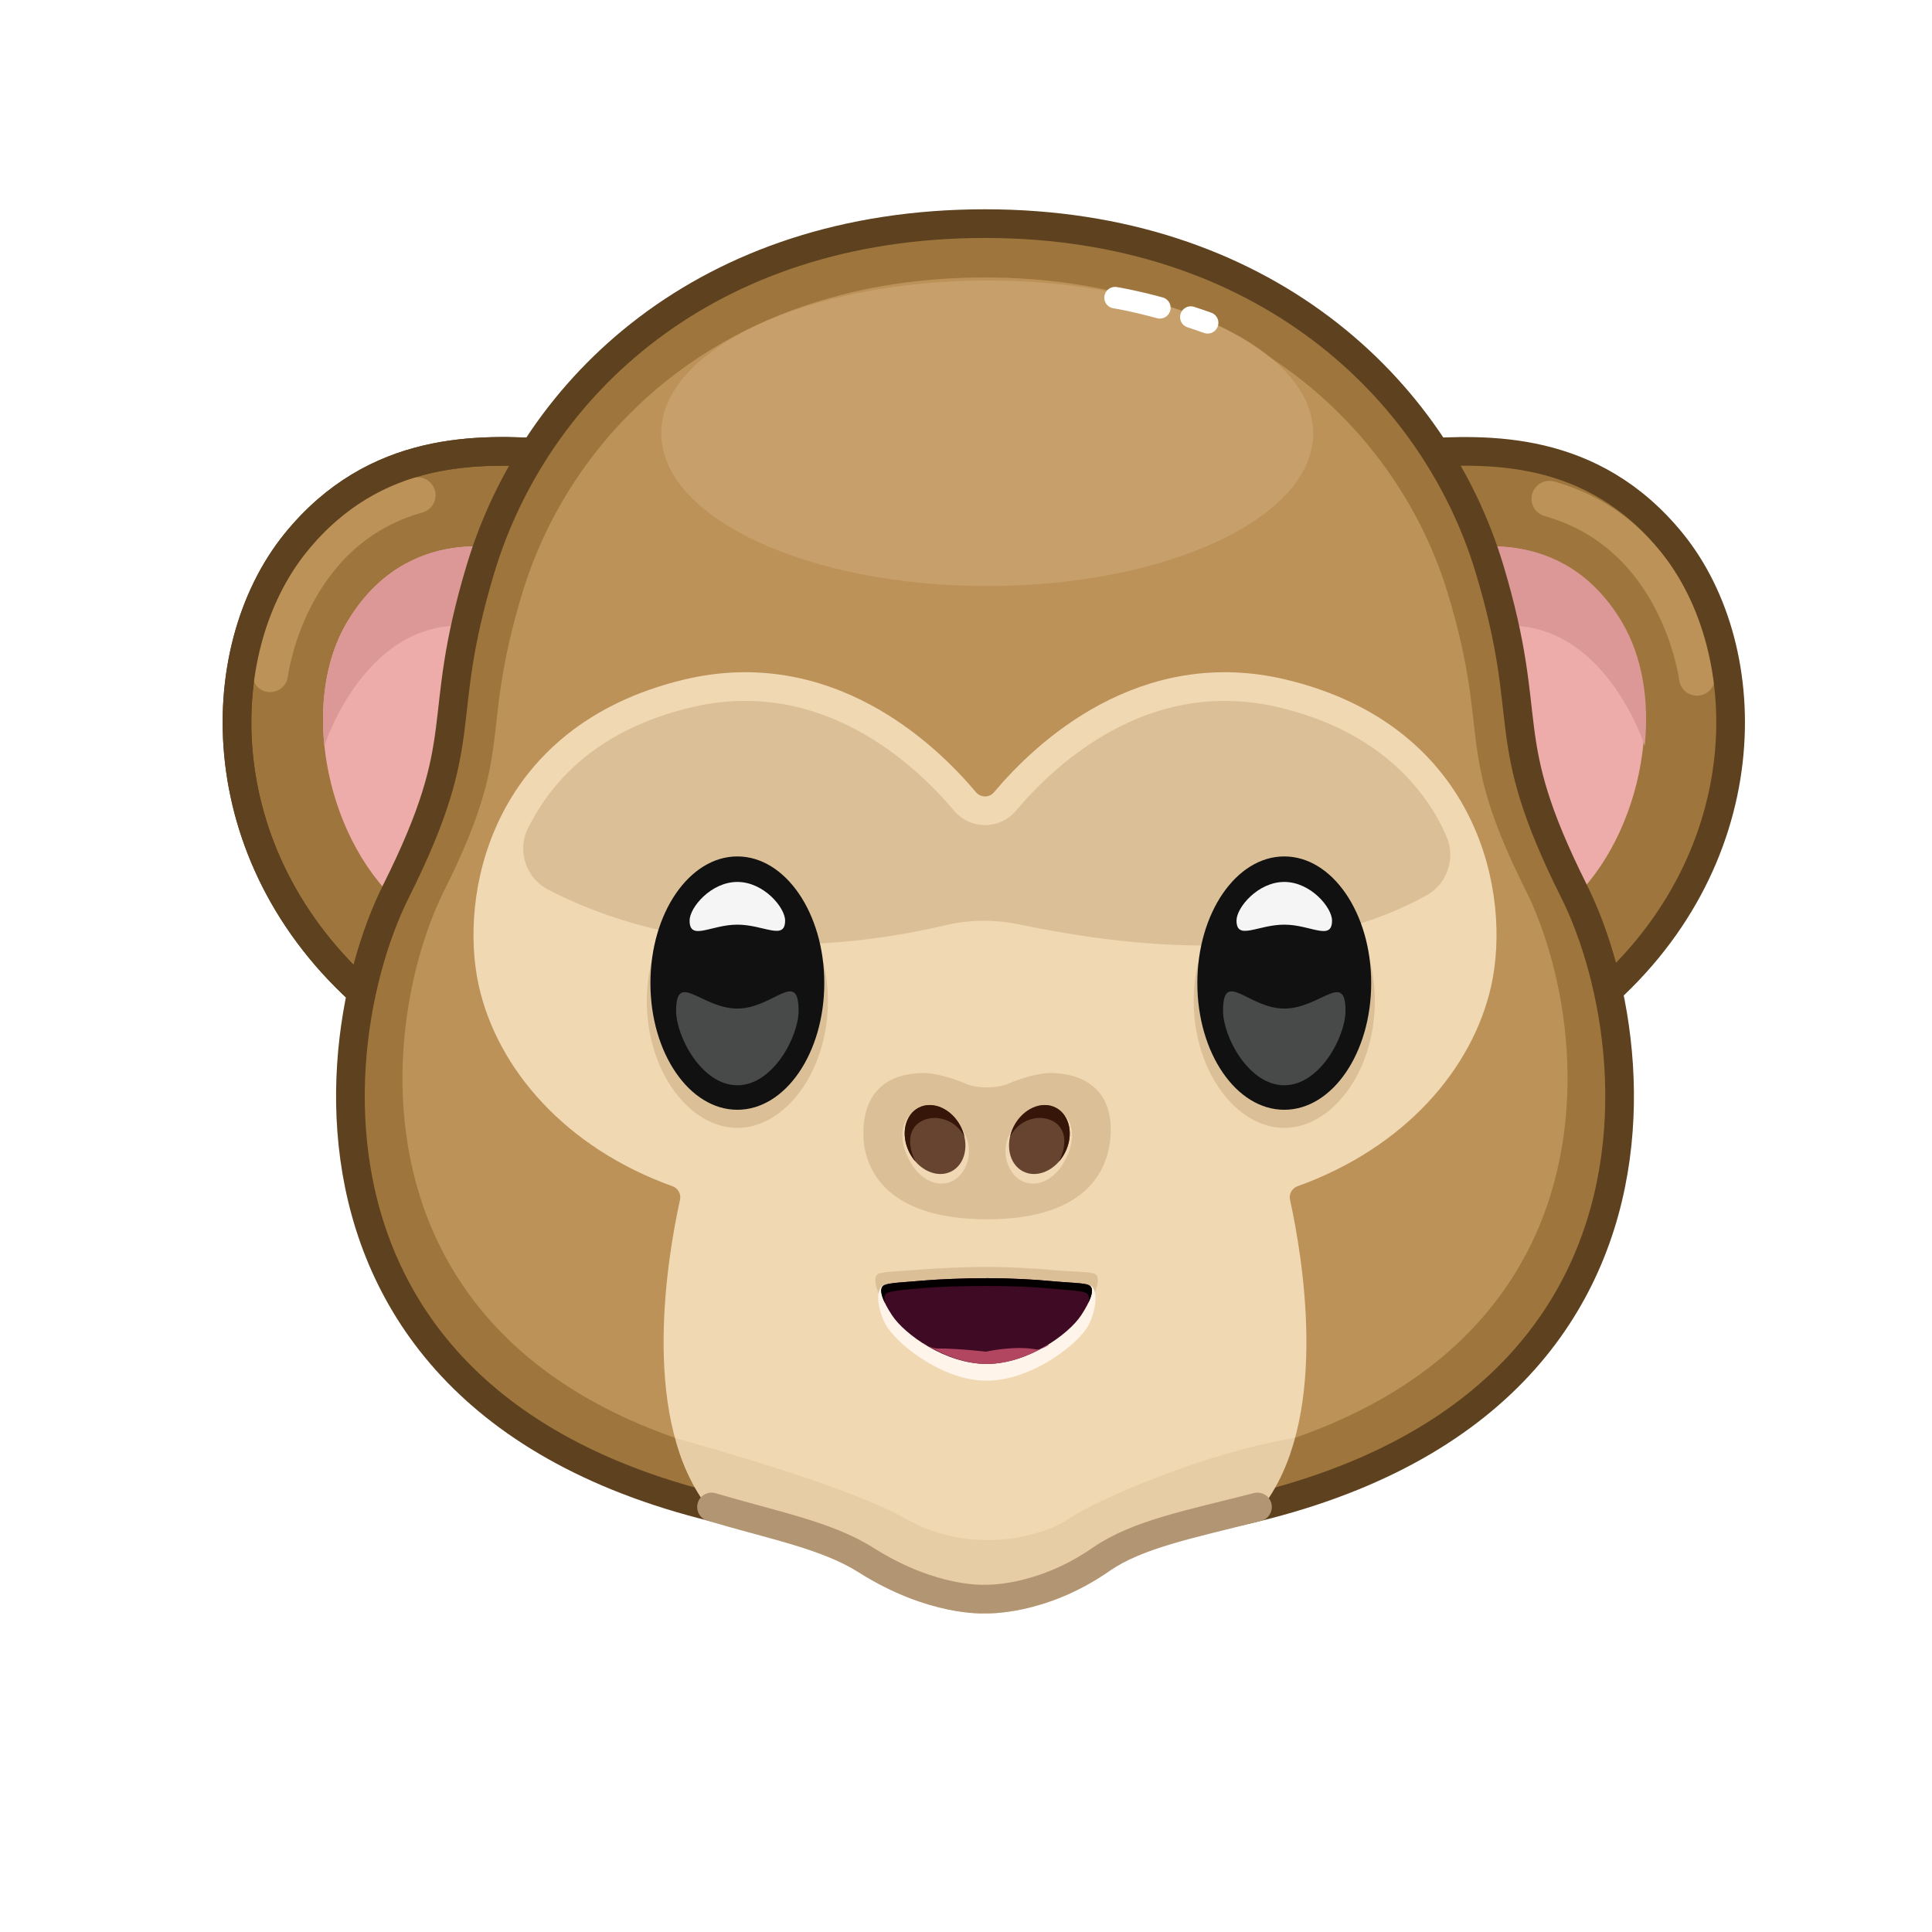
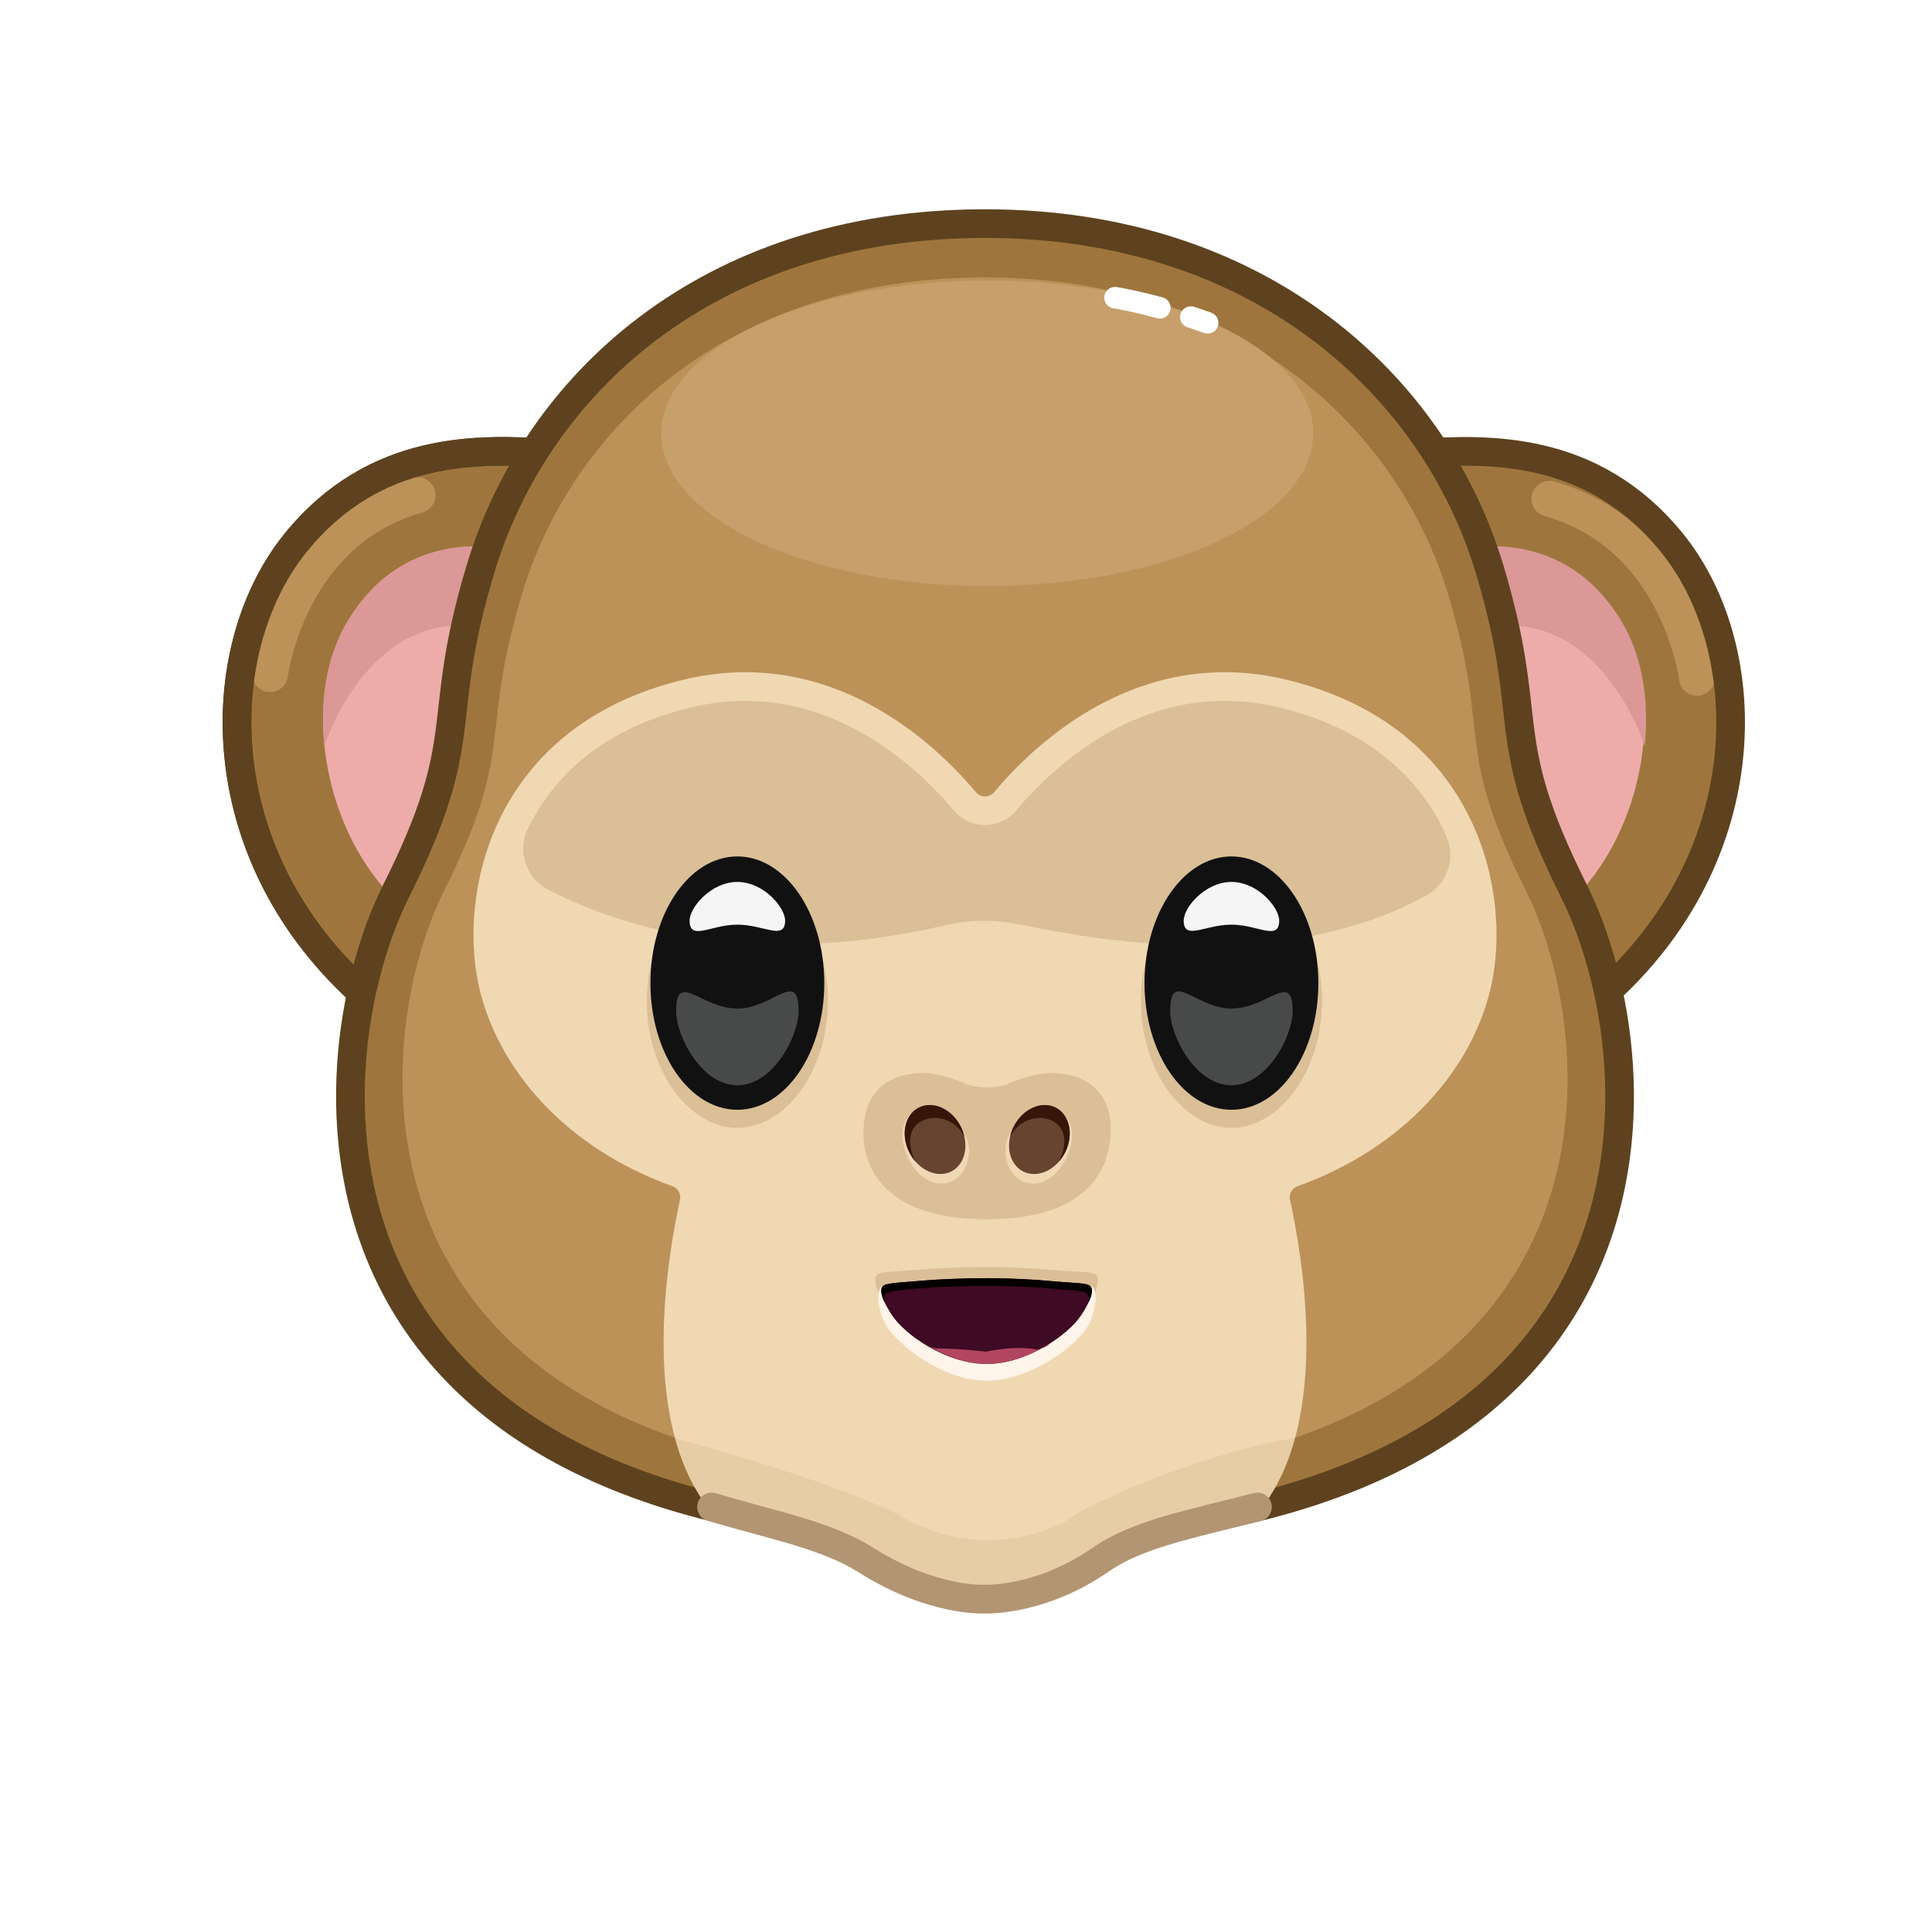
- <svg xmlns="http://www.w3.org/2000/svg" width="512" height="512" viewBox="0 0 512 512" version="1.1" id="password_open_idle" style="fill: none; stroke: none">
-   <defs />
-   <g id="g_1" opacity="1" transform="translate(256, 256) scale(0.95, 0.95)">
-     <g id="g_2" style="">
-       <g id="g_3" style="">
-         <g id="g_4" style="fill-opacity:1.0;fill:rgb(158, 118, 61)">
-           <path d="M 125.73,-143.021 C 145.495,-144.326 174.75,-145.446 196.922,-118.078 C 221.394,-87.87 221.865,-28.439 174.577,10.795 C 125.049,51.887 70.647,-139.383 125.73,-143.021 Z" style="fill-opacity:1.0;fill:rgb(158, 118, 61)" />
+ <svg xmlns="http://www.w3.org/2000/svg" style="fill: none; stroke: none" id="password_open_idle" version="1.1" viewBox="0 0 512 512" height="512" width="512">
+   <defs id="defs16509" />
+   <g transform="translate(256, 256) scale(0.95, 0.95)" opacity="1" id="g_1">
+     <g style="" id="g_2">
+       <g style="" id="g_3">
+         <g style="fill-opacity:1.0;fill:rgb(158, 118, 61)" id="g_4">
+           <path id="path16513" style="fill-opacity:1.0;fill:rgb(158, 118, 61)" d="M 125.73,-143.021 C 145.495,-144.326 174.75,-145.446 196.922,-118.078 C 221.394,-87.87 221.865,-28.439 174.577,10.795 C 125.049,51.887 70.647,-139.383 125.73,-143.021 Z" />
        </g>
-         <g id="g_5" style="fill-opacity:1.0;fill:rgb(237, 172, 170)">
-           <path d="M 136.643,-115.866 C 136.643,-115.866 165.743,-124.371 182.613,-95.857 C 196.36,-72.622 187.914,-33.548 166.291,-15.922 C 140.575,5.04 118.915,-117.815 136.643,-115.866 Z" style="fill-opacity:1.0;fill:rgb(237, 172, 170)" />
+         <g style="fill-opacity:1.0;fill:rgb(237, 172, 170)" id="g_5">
+           <path id="path16516" style="fill-opacity:1.0;fill:rgb(237, 172, 170)" d="M 136.643,-115.866 C 136.643,-115.866 165.743,-124.371 182.613,-95.857 C 196.36,-72.622 187.914,-33.548 166.291,-15.922 C 140.575,5.04 118.915,-117.815 136.643,-115.866 Z" />
        </g>
-         <g id="g_6" style="stroke:rgb(188, 146, 89);stroke-opacity:1.0;stroke-width:10.0;stroke-linecap:round;stroke-linejoin:round">
-           <path d="M 203.905,-80.406 C 203.905,-80.406 199.071,-120.152 162.752,-130.334 " style="stroke:rgb(188, 146, 89);stroke-opacity:1.0;stroke-width:10.0;stroke-linecap:round;stroke-linejoin:round" />
+         <g style="stroke:rgb(188, 146, 89);stroke-opacity:1.0;stroke-width:10.0;stroke-linecap:round;stroke-linejoin:round" id="g_6">
+           <path id="path16519" style="stroke:rgb(188, 146, 89);stroke-opacity:1.0;stroke-width:10.0;stroke-linecap:round;stroke-linejoin:round" d="M 203.905,-80.406 C 203.905,-80.406 199.071,-120.152 162.752,-130.334 " />
        </g>
-         <g id="g_7" style="stroke:rgb(94, 66, 31);stroke-opacity:1.0;stroke-width:8.0;stroke-miterlimit:10.0;stroke-linecap:butt;stroke-linejoin:miter">
-           <path d="M 125.73,-143.021 C 145.495,-144.326 174.75,-145.446 196.922,-118.078 C 221.394,-87.87 221.865,-28.439 174.577,10.795 C 125.049,51.887 70.647,-139.383 125.73,-143.021 Z" style="stroke:rgb(94, 66, 31);stroke-opacity:1.0;stroke-width:8.0;stroke-miterlimit:10.0;stroke-linecap:butt;stroke-linejoin:miter" />
+         <g style="stroke:rgb(94, 66, 31);stroke-opacity:1.0;stroke-width:8.0;stroke-miterlimit:10.0;stroke-linecap:butt;stroke-linejoin:miter" id="g_7">
+           <path id="path16522" style="stroke:rgb(94, 66, 31);stroke-opacity:1.0;stroke-width:8.0;stroke-miterlimit:10.0;stroke-linecap:butt;stroke-linejoin:miter" d="M 125.73,-143.021 C 145.495,-144.326 174.75,-145.446 196.922,-118.078 C 221.394,-87.87 221.865,-28.439 174.577,10.795 C 125.049,51.887 70.647,-139.383 125.73,-143.021 Z" />
        </g>
-         <g id="g_8" style="fill-opacity:1.0;fill:rgb(219, 152, 151)">
-           <path d="M 130.917,-89.291 C 173.553,-111.448 189.319,-61.424 189.319,-61.424 C 189.329,-61.424 189.33,-61.434 189.34,-61.434 C 190.623,-73.862 188.733,-86.219 183.034,-95.859 C 166.17,-124.373 137.07,-115.865 137.07,-115.865 C 131.523,-116.471 129.836,-104.882 130.917,-89.291 Z" style="fill-opacity:1.0;fill:rgb(219, 152, 151)" />
+         <g style="fill-opacity:1.0;fill:rgb(219, 152, 151)" id="g_8">
+           <path id="path16525" style="fill-opacity:1.0;fill:rgb(219, 152, 151)" d="M 130.917,-89.291 C 173.553,-111.448 189.319,-61.424 189.319,-61.424 C 189.329,-61.424 189.33,-61.434 189.34,-61.434 C 190.623,-73.862 188.733,-86.219 183.034,-95.859 C 166.17,-124.373 137.07,-115.865 137.07,-115.865 C 131.523,-116.471 129.836,-104.882 130.917,-89.291 Z" />
        </g>
      </g>
-       <g id="g_9" style="">
-         <g id="g_10" style="fill-opacity:1.0;fill:rgb(158, 118, 61);stroke:rgb(94, 66, 31);stroke-opacity:1.0;stroke-width:8.0;stroke-miterlimit:10.0;stroke-linecap:butt;stroke-linejoin:miter">
-           <path d="M -115.798,-143.021 C -135.563,-144.326 -164.818,-145.446 -186.99,-118.078 C -211.462,-87.87 -211.933,-28.439 -164.645,10.795 C -115.117,51.887 -60.715,-139.383 -115.798,-143.021 Z" style="fill-opacity:1.0;fill:rgb(158, 118, 61);stroke:rgb(94, 66, 31);stroke-opacity:1.0;stroke-width:8.0;stroke-miterlimit:10.0;stroke-linecap:butt;stroke-linejoin:miter" />
+       <g style="" id="g_9">
+         <g style="fill-opacity:1.0;fill:rgb(158, 118, 61);stroke:rgb(94, 66, 31);stroke-opacity:1.0;stroke-width:8.0;stroke-miterlimit:10.0;stroke-linecap:butt;stroke-linejoin:miter" id="g_10">
+           <path id="path16529" style="fill-opacity:1.0;fill:rgb(158, 118, 61);stroke:rgb(94, 66, 31);stroke-opacity:1.0;stroke-width:8.0;stroke-miterlimit:10.0;stroke-linecap:butt;stroke-linejoin:miter" d="M -115.798,-143.021 C -135.563,-144.326 -164.818,-145.446 -186.99,-118.078 C -211.462,-87.87 -211.933,-28.439 -164.645,10.795 C -115.117,51.887 -60.715,-139.383 -115.798,-143.021 Z" />
        </g>
-         <g id="g_11" style="stroke:rgb(188, 146, 89);stroke-opacity:1.0;stroke-width:10.0;stroke-linecap:round;stroke-linejoin:round">
-           <path d="M -194.126,-81.406 C -194.126,-81.406 -189.291,-121.152 -152.972,-131.334 " style="stroke:rgb(188, 146, 89);stroke-opacity:1.0;stroke-width:10.0;stroke-linecap:round;stroke-linejoin:round" />
+         <g style="stroke:rgb(188, 146, 89);stroke-opacity:1.0;stroke-width:10.0;stroke-linecap:round;stroke-linejoin:round" id="g_11">
+           <path id="path16532" style="stroke:rgb(188, 146, 89);stroke-opacity:1.0;stroke-width:10.0;stroke-linecap:round;stroke-linejoin:round" d="M -194.126,-81.406 C -194.126,-81.406 -189.291,-121.152 -152.972,-131.334 " />
        </g>
-         <g id="g_12" style="stroke:rgb(94, 66, 31);stroke-opacity:1.0;stroke-width:8.0;stroke-miterlimit:10.0;stroke-linecap:butt;stroke-linejoin:miter">
-           <path d="M -115.798,-143.021 C -135.563,-144.326 -164.818,-145.446 -186.99,-118.078 C -211.462,-87.87 -211.933,-28.439 -164.645,10.795 C -115.117,51.887 -60.715,-139.383 -115.798,-143.021 Z" style="stroke:rgb(94, 66, 31);stroke-opacity:1.0;stroke-width:8.0;stroke-miterlimit:10.0;stroke-linecap:butt;stroke-linejoin:miter" />
+         <g style="stroke:rgb(94, 66, 31);stroke-opacity:1.0;stroke-width:8.0;stroke-miterlimit:10.0;stroke-linecap:butt;stroke-linejoin:miter" id="g_12">
+           <path id="path16535" style="stroke:rgb(94, 66, 31);stroke-opacity:1.0;stroke-width:8.0;stroke-miterlimit:10.0;stroke-linecap:butt;stroke-linejoin:miter" d="M -115.798,-143.021 C -135.563,-144.326 -164.818,-145.446 -186.99,-118.078 C -211.462,-87.87 -211.933,-28.439 -164.645,10.795 C -115.117,51.887 -60.715,-139.383 -115.798,-143.021 Z" />
        </g>
-         <g id="g_13" style="fill-opacity:1.0;fill:rgb(237, 172, 170)">
-           <path d="M -126.711,-115.866 C -126.711,-115.866 -155.812,-124.371 -172.682,-95.857 C -186.429,-72.622 -177.983,-33.548 -156.36,-15.922 C -130.644,5.04 -108.983,-117.815 -126.711,-115.866 Z" style="fill-opacity:1.0;fill:rgb(237, 172, 170)" />
+         <g style="fill-opacity:1.0;fill:rgb(237, 172, 170)" id="g_13">
+           <path id="path16538" style="fill-opacity:1.0;fill:rgb(237, 172, 170)" d="M -126.711,-115.866 C -126.711,-115.866 -155.812,-124.371 -172.682,-95.857 C -186.429,-72.622 -177.983,-33.548 -156.36,-15.922 C -130.644,5.04 -108.983,-117.815 -126.711,-115.866 Z" />
        </g>
-         <g id="g_14" style="fill-opacity:1.0;fill:rgb(219, 152, 151)">
-           <path d="M -120.56,-89.291 C -163.196,-111.448 -178.963,-61.424 -178.963,-61.424 C -178.973,-61.424 -178.973,-61.434 -178.983,-61.434 C -180.266,-73.862 -178.377,-86.219 -172.678,-95.859 C -155.814,-124.373 -126.714,-115.865 -126.714,-115.865 C -121.167,-116.471 -119.479,-104.882 -120.56,-89.291 Z" style="fill-opacity:1.0;fill:rgb(219, 152, 151)" />
+         <g style="fill-opacity:1.0;fill:rgb(219, 152, 151)" id="g_14">
+           <path id="path16541" style="fill-opacity:1.0;fill:rgb(219, 152, 151)" d="M -120.56,-89.291 C -163.196,-111.448 -178.963,-61.424 -178.963,-61.424 C -178.973,-61.424 -178.973,-61.434 -178.983,-61.434 C -180.266,-73.862 -178.377,-86.219 -172.678,-95.859 C -155.814,-124.373 -126.714,-115.865 -126.714,-115.865 C -121.167,-116.471 -119.479,-104.882 -120.56,-89.291 Z" />
        </g>
      </g>
-       <g id="g_15" style="fill-opacity:1.0;fill:rgb(158, 118, 61)">
-         <path d="M 169.587,-20.913 C 147.588,-64.908 159.229,-66.928 146.026,-110.813 C 130.821,-161.352 82.551,-207.093 5.303,-207.093 C -72.777,-207.093 -120.215,-161.352 -135.42,-110.813 C -148.623,-66.928 -136.982,-64.908 -158.981,-20.913 C -183.135,27.392 -193.335,159.087 5.303,159.087 C 203.941,159.087 193.741,27.392 169.587,-20.913 Z" style="fill-opacity:1.0;fill:rgb(158, 118, 61)" />
+       <g style="fill-opacity:1.0;fill:rgb(158, 118, 61)" id="g_15">
+         <path id="path16545" style="fill-opacity:1.0;fill:rgb(158, 118, 61)" d="M 169.587,-20.913 C 147.588,-64.908 159.229,-66.928 146.026,-110.813 C 130.821,-161.352 82.551,-207.093 5.303,-207.093 C -72.777,-207.093 -120.215,-161.352 -135.42,-110.813 C -148.623,-66.928 -136.982,-64.908 -158.981,-20.913 C -183.135,27.392 -193.335,159.087 5.303,159.087 C 203.941,159.087 193.741,27.392 169.587,-20.913 Z" />
      </g>
-       <g id="g_16" style="fill-opacity:1.0;fill:rgb(188, 146, 89)">
-         <path d="M 156.11,-21.166 C 135.916,-61.551 146.602,-63.407 134.482,-103.692 C 120.525,-150.085 76.214,-192.073 5.303,-192.073 C -66.372,-192.073 -109.918,-150.085 -123.876,-103.692 C -135.996,-63.407 -125.31,-61.551 -145.504,-21.166 C -167.677,23.176 -177.04,144.067 5.303,144.067 C 187.646,144.067 178.283,23.176 156.11,-21.166 Z" style="fill-opacity:1.0;fill:rgb(188, 146, 89)" />
+       <g style="fill-opacity:1.0;fill:rgb(188, 146, 89)" id="g_16">
+         <path id="path16548" style="fill-opacity:1.0;fill:rgb(188, 146, 89)" d="M 156.11,-21.166 C 135.916,-61.551 146.602,-63.407 134.482,-103.692 C 120.525,-150.085 76.214,-192.073 5.303,-192.073 C -66.372,-192.073 -109.918,-150.085 -123.876,-103.692 C -135.996,-63.407 -125.31,-61.551 -145.504,-21.166 C -167.677,23.176 -177.04,144.067 5.303,144.067 C 187.646,144.067 178.283,23.176 156.11,-21.166 Z" />
      </g>
-       <g id="g_17" style="fill-opacity:1.0;fill:rgb(199, 159, 107)">
-         <path d="M 96.859,-148.606 C 96.859,-125.07 56.144,-105.99 5.921,-105.99 C -44.302,-105.99 -85.016,-125.07 -85.016,-148.606 C -85.016,-172.142 -44.302,-191.222 5.921,-191.222 C 56.144,-191.222 96.859,-172.142 96.859,-148.606 Z" style="fill-opacity:1.0;fill:rgb(199, 159, 107)" />
+       <g style="fill-opacity:1.0;fill:rgb(199, 159, 107)" id="g_17">
+         <path id="path16551" style="fill-opacity:1.0;fill:rgb(199, 159, 107)" d="M 96.859,-148.606 C 96.859,-125.07 56.144,-105.99 5.921,-105.99 C -44.302,-105.99 -85.016,-125.07 -85.016,-148.606 C -85.016,-172.142 -44.302,-191.222 5.921,-191.222 C 56.144,-191.222 96.859,-172.142 96.859,-148.606 Z" />
      </g>
-       <g id="g_18" style="">
-         <g id="g_19" style="stroke:rgb(255, 255, 255);stroke-opacity:1.0;stroke-width:6.0;stroke-linecap:round;stroke-linejoin:round">
-           <path d="M 62.717,-181.024 C 64.228,-180.53 65.795,-179.996 67.407,-179.42 " style="stroke:rgb(255, 255, 255);stroke-opacity:1.0;stroke-width:6.0;stroke-linecap:round;stroke-linejoin:round" />
+       <g style="" id="g_18">
+         <g style="stroke:rgb(255, 255, 255);stroke-opacity:1.0;stroke-width:6.0;stroke-linecap:round;stroke-linejoin:round" id="g_19">
+           <path id="path16554" style="stroke:rgb(255, 255, 255);stroke-opacity:1.0;stroke-width:6.0;stroke-linecap:round;stroke-linejoin:round" d="M 62.717,-181.024 C 64.228,-180.53 65.795,-179.996 67.407,-179.42 " />
        </g>
-         <g id="g_20" style="stroke:rgb(255, 255, 255);stroke-opacity:1.0;stroke-width:6.0;stroke-linecap:round;stroke-linejoin:round">
-           <path d="M 41.579,-186.44 C 41.579,-186.44 46.445,-185.681 54.078,-183.608 " style="stroke:rgb(255, 255, 255);stroke-opacity:1.0;stroke-width:6.0;stroke-linecap:round;stroke-linejoin:round" />
+         <g style="stroke:rgb(255, 255, 255);stroke-opacity:1.0;stroke-width:6.0;stroke-linecap:round;stroke-linejoin:round" id="g_20">
+           <path id="path16557" style="stroke:rgb(255, 255, 255);stroke-opacity:1.0;stroke-width:6.0;stroke-linecap:round;stroke-linejoin:round" d="M 41.579,-186.44 C 41.579,-186.44 46.445,-185.681 54.078,-183.608 " />
        </g>
      </g>
-       <g id="g_21" style="stroke:rgb(94, 66, 31);stroke-opacity:1.0;stroke-width:8.0;stroke-miterlimit:10.0;stroke-linecap:butt;stroke-linejoin:miter">
-         <path d="M 169.587,-20.913 C 147.588,-64.908 159.229,-66.928 146.026,-110.813 C 130.821,-161.352 82.551,-207.093 5.303,-207.093 C -72.777,-207.093 -120.215,-161.352 -135.42,-110.813 C -148.623,-66.928 -136.982,-64.908 -158.981,-20.913 C -183.135,27.392 -193.335,159.087 5.303,159.087 C 203.941,159.087 193.741,27.392 169.587,-20.913 Z" style="stroke:rgb(94, 66, 31);stroke-opacity:1.0;stroke-width:8.0;stroke-miterlimit:10.0;stroke-linecap:butt;stroke-linejoin:miter" />
+       <g style="stroke:rgb(94, 66, 31);stroke-opacity:1.0;stroke-width:8.0;stroke-miterlimit:10.0;stroke-linecap:butt;stroke-linejoin:miter" id="g_21">
+         <path id="path16561" style="stroke:rgb(94, 66, 31);stroke-opacity:1.0;stroke-width:8.0;stroke-miterlimit:10.0;stroke-linecap:butt;stroke-linejoin:miter" d="M 169.587,-20.913 C 147.588,-64.908 159.229,-66.928 146.026,-110.813 C 130.821,-161.352 82.551,-207.093 5.303,-207.093 C -72.777,-207.093 -120.215,-161.352 -135.42,-110.813 C -148.623,-66.928 -136.982,-64.908 -158.981,-20.913 C -183.135,27.392 -193.335,159.087 5.303,159.087 C 203.941,159.087 193.741,27.392 169.587,-20.913 Z" />
      </g>
-       <g id="g_22" style="fill-opacity:1.0;fill:rgb(240, 216, 179)">
-         <path d="M 88.579,-75.949 C 49.778,-85.355 22.136,-59.29 10.891,-45.909 C 7.969,-42.432 2.637,-42.432 -0.285,-45.909 C -11.53,-59.29 -39.173,-85.355 -77.973,-75.949 C -129.418,-63.477 -137.213,-18.787 -132.017,4.597 C -127.163,26.438 -109.163,47.373 -80.556,57.662 C -77.104,58.904 -75.09,62.488 -75.875,66.071 C -79.345,81.916 -86.275,123.42 -70.075,146.877 C -67.263,150.949 -62.845,153.642 -57.943,154.316 C -50.561,155.331 -37.786,158.093 -27.048,165.544 C -10.073,177.323 5.303,176.601 5.303,176.601 C 5.303,176.601 20.679,177.323 37.654,165.544 C 48.391,158.093 61.166,155.331 68.548,154.316 C 73.45,153.642 77.868,150.949 80.68,146.877 C 96.88,123.42 89.951,81.916 86.481,66.071 C 85.696,62.488 87.71,58.904 91.162,57.662 C 119.769,47.373 137.77,26.438 142.623,4.597 C 147.82,-18.787 140.024,-63.477 88.579,-75.949 Z" style="fill-opacity:1.0;fill:rgb(240, 216, 179)" />
+       <g style="fill-opacity:1.0;fill:rgb(240, 216, 179)" id="g_22">
+         <path id="path16564" style="fill-opacity:1.0;fill:rgb(240, 216, 179)" d="M 88.579,-75.949 C 49.778,-85.355 22.136,-59.29 10.891,-45.909 C 7.969,-42.432 2.637,-42.432 -0.285,-45.909 C -11.53,-59.29 -39.173,-85.355 -77.973,-75.949 C -129.418,-63.477 -137.213,-18.787 -132.017,4.597 C -127.163,26.438 -109.163,47.373 -80.556,57.662 C -77.104,58.904 -75.09,62.488 -75.875,66.071 C -79.345,81.916 -86.275,123.42 -70.075,146.877 C -67.263,150.949 -62.845,153.642 -57.943,154.316 C -50.561,155.331 -37.786,158.093 -27.048,165.544 C -10.073,177.323 5.303,176.601 5.303,176.601 C 5.303,176.601 20.679,177.323 37.654,165.544 C 48.391,158.093 61.166,155.331 68.548,154.316 C 73.45,153.642 77.868,150.949 80.68,146.877 C 96.88,123.42 89.951,81.916 86.481,66.071 C 85.696,62.488 87.71,58.904 91.162,57.662 C 119.769,47.373 137.77,26.438 142.623,4.597 C 147.82,-18.787 140.024,-63.477 88.579,-75.949 Z" />
      </g>
-       <g id="g_23" style="fill-opacity:1.0;fill:rgb(219, 191, 151)">
-         <path d="M 134.093,-35.971 C 136.639,-29.918 134.205,-22.882 128.458,-19.704 C 88.758,2.25 37.067,-7.056 14.574,-11.647 C 7.9,-13.009 1.01,-12.951 -5.621,-11.396 C -61.748,1.767 -99.513,-12.49 -116.496,-21.256 C -122.74,-24.479 -125.336,-32.126 -122.192,-38.41 C -116.706,-49.375 -105.011,-65.379 -76.315,-72.759 C -37.651,-82.703 -11.532,-59.293 -0.282,-45.913 C 2.638,-42.433 7.967,-42.433 10.887,-45.913 C 22.137,-59.293 48.991,-81.645 87.791,-72.245 C 114.577,-65.746 127.398,-51.892 134.093,-35.971 Z" style="fill-opacity:1.0;fill:rgb(219, 191, 151)" />
+       <g style="fill-opacity:1.0;fill:rgb(219, 191, 151)" id="g_23">
+         <path id="path16567" style="fill-opacity:1.0;fill:rgb(219, 191, 151)" d="M 134.093,-35.971 C 136.639,-29.918 134.205,-22.882 128.458,-19.704 C 88.758,2.25 37.067,-7.056 14.574,-11.647 C 7.9,-13.009 1.01,-12.951 -5.621,-11.396 C -61.748,1.767 -99.513,-12.49 -116.496,-21.256 C -122.74,-24.479 -125.336,-32.126 -122.192,-38.41 C -116.706,-49.375 -105.011,-65.379 -76.315,-72.759 C -37.651,-82.703 -11.532,-59.293 -0.282,-45.913 C 2.638,-42.433 7.967,-42.433 10.887,-45.913 C 22.137,-59.293 48.991,-81.645 87.791,-72.245 C 114.577,-65.746 127.398,-51.892 134.093,-35.971 Z" />
      </g>
-       <g id="g_24" style="stroke:rgb(240, 216, 179);stroke-opacity:1.0;stroke-width:8.0;stroke-miterlimit:10.0;stroke-linecap:butt;stroke-linejoin:miter">
-         <path d="M 88.579,-75.949 C 49.778,-85.355 22.136,-59.29 10.891,-45.909 C 7.969,-42.432 2.637,-42.432 -0.285,-45.909 C -11.53,-59.29 -39.173,-85.355 -77.973,-75.949 C -129.418,-63.477 -137.213,-18.787 -132.017,4.597 C -127.163,26.438 -109.163,47.373 -80.556,57.662 C -77.104,58.904 -75.09,62.488 -75.875,66.071 C -79.345,81.916 -86.275,123.42 -70.075,146.877 C -67.263,150.949 -62.845,153.642 -57.943,154.316 C -50.561,155.331 -37.786,158.093 -27.048,165.544 C -10.073,177.323 5.303,176.601 5.303,176.601 C 5.303,176.601 20.679,177.323 37.654,165.544 C 48.391,158.093 61.166,154.331 68.548,153.316 C 73.45,152.642 77.868,150.949 80.68,146.877 C 96.88,123.42 89.951,81.916 86.481,66.071 C 85.696,62.488 87.71,58.904 91.162,57.662 C 119.769,47.373 137.77,26.438 142.623,4.597 C 147.82,-18.787 140.024,-63.477 88.579,-75.949 Z" style="stroke:rgb(240, 216, 179);stroke-opacity:1.0;stroke-width:8.0;stroke-miterlimit:10.0;stroke-linecap:butt;stroke-linejoin:miter" />
+       <g style="stroke:rgb(240, 216, 179);stroke-opacity:1.0;stroke-width:8.0;stroke-miterlimit:10.0;stroke-linecap:butt;stroke-linejoin:miter" id="g_24">
+         <path id="path16570" style="stroke:rgb(240, 216, 179);stroke-opacity:1.0;stroke-width:8.0;stroke-miterlimit:10.0;stroke-linecap:butt;stroke-linejoin:miter" d="M 88.579,-75.949 C 49.778,-85.355 22.136,-59.29 10.891,-45.909 C 7.969,-42.432 2.637,-42.432 -0.285,-45.909 C -11.53,-59.29 -39.173,-85.355 -77.973,-75.949 C -129.418,-63.477 -137.213,-18.787 -132.017,4.597 C -127.163,26.438 -109.163,47.373 -80.556,57.662 C -77.104,58.904 -75.09,62.488 -75.875,66.071 C -79.345,81.916 -86.275,123.42 -70.075,146.877 C -67.263,150.949 -62.845,153.642 -57.943,154.316 C -50.561,155.331 -37.786,158.093 -27.048,165.544 C -10.073,177.323 5.303,176.601 5.303,176.601 C 5.303,176.601 20.679,177.323 37.654,165.544 C 48.391,158.093 61.166,154.331 68.548,153.316 C 73.45,152.642 77.868,150.949 80.68,146.877 C 96.88,123.42 89.951,81.916 86.481,66.071 C 85.696,62.488 87.71,58.904 91.162,57.662 C 119.769,47.373 137.77,26.438 142.623,4.597 C 147.82,-18.787 140.024,-63.477 88.579,-75.949 Z" />
      </g>
-       <g id="g_25" opacity="0.11" style="fill-opacity:1.0;fill:rgb(158, 118, 61)">
-         <path d="M 91.856,131.627 C 90.185,138.227 86.609,145.514 83.799,149.584 C 80.989,153.654 73.449,153.647 68.549,154.317 C 61.169,155.327 48.389,158.097 37.649,165.547 C 20.679,177.327 5.299,176.597 5.299,176.597 C 5.299,176.597 -10.071,177.327 -27.051,165.547 C -37.781,158.097 -50.561,155.327 -57.941,154.317 C -62.841,153.647 -69.05,153.696 -72.457,150.111 C -76.298,146.07 -79.631,136.77 -81.201,131.67 C -68.891,135.08 -31.521,145.767 -17.101,154.037 C 0.829,164.327 20.549,159.697 28.949,154.037 C 36.839,148.717 67.006,135.637 91.856,131.627 Z" style="fill-opacity:1.0;fill:rgb(158, 118, 61)" />
+       <g style="fill-opacity:1.0;fill:rgb(158, 118, 61)" opacity="0.11" id="g_25">
+         <path id="path16573" style="fill-opacity:1.0;fill:rgb(158, 118, 61)" d="M 91.856,131.627 C 90.185,138.227 86.609,145.514 83.799,149.584 C 80.989,153.654 73.449,153.647 68.549,154.317 C 61.169,155.327 48.389,158.097 37.649,165.547 C 20.679,177.327 5.299,176.597 5.299,176.597 C 5.299,176.597 -10.071,177.327 -27.051,165.547 C -37.781,158.097 -50.561,155.327 -57.941,154.317 C -62.841,153.647 -69.05,153.696 -72.457,150.111 C -76.298,146.07 -79.631,136.77 -81.201,131.67 C -68.891,135.08 -31.521,145.767 -17.101,154.037 C 0.829,164.327 20.549,159.697 28.949,154.037 C 36.839,148.717 67.006,135.637 91.856,131.627 Z" />
      </g>
-       <g id="g_26" style="stroke:rgb(178, 149, 114);stroke-opacity:1.0;stroke-width:8.0;stroke-linecap:round;stroke-linejoin:round">
-         <path d="M -70.986,150.908 C -53.775,156.034 -38.839,158.784 -27.847,165.744 C -9.237,177.526 5.303,176.601 5.303,176.601 C 5.303,176.601 20.678,177.323 37.654,165.544 C 47.836,158.479 62.656,155.688 81.313,150.908 " style="stroke:rgb(178, 149, 114);stroke-opacity:1.0;stroke-width:8.0;stroke-linecap:round;stroke-linejoin:round" />
+       <g style="stroke:rgb(178, 149, 114);stroke-opacity:1.0;stroke-width:8.0;stroke-linecap:round;stroke-linejoin:round" id="g_26">
+         <path id="path16576" style="stroke:rgb(178, 149, 114);stroke-opacity:1.0;stroke-width:8.0;stroke-linecap:round;stroke-linejoin:round" d="M -70.986,150.908 C -53.775,156.034 -38.839,158.784 -27.847,165.744 C -9.237,177.526 5.303,176.601 5.303,176.601 C 5.303,176.601 20.678,177.323 37.654,165.544 C 47.836,158.479 62.656,155.688 81.313,150.908 " />
      </g>
-       <g id="g_27" opacity="1">
-         <g id="g_28" style="">
-           <g id="g_29" style="">
-             <g id="g_30" style="fill-opacity:1.0;fill:rgb(219, 191, 151)">
-               <path d="M 35.881,85.862 C 34.406,85.213 29.804,85.359 23.167,84.726 C 20.483,84.47 13.009,83.945 5.922,83.945 C -1.165,83.945 -8.871,84.377 -11.558,84.606 C -18.201,85.173 -22.92,85.213 -24.395,85.862 C -26.395,86.742 -24.777,91.434 -22.277,95.229 C -18.733,100.608 -5.672,108.802 5.746,108.802 C 17.164,108.802 30.225,100.608 33.769,95.229 C 36.269,91.434 37.881,86.742 35.881,85.862 Z" style="fill-opacity:1.0;fill:rgb(219, 191, 151)" />
+       <g opacity="1" id="g_27">
+         <g style="" id="g_28">
+           <g style="" id="g_29">
+             <g style="fill-opacity:1.0;fill:rgb(219, 191, 151)" id="g_30">
+               <path id="path16579" style="fill-opacity:1.0;fill:rgb(219, 191, 151)" d="M 35.881,85.862 C 34.406,85.213 29.804,85.359 23.167,84.726 C 20.483,84.47 13.009,83.945 5.922,83.945 C -1.165,83.945 -8.871,84.377 -11.558,84.606 C -18.201,85.173 -22.92,85.213 -24.395,85.862 C -26.395,86.742 -24.777,91.434 -22.277,95.229 C -18.733,100.608 -5.672,108.802 5.746,108.802 C 17.164,108.802 30.225,100.608 33.769,95.229 C 36.269,91.434 37.881,86.742 35.881,85.862 Z" />
            </g>
          </g>
-           <g id="g_31" style="fill-opacity:1.0;fill:rgb(255, 244, 233)">
-             <path d="M 34.242,89.001 C 32.594,88.787 29.535,90.768 22.653,90.081 C 19.87,89.803 13.282,89.286 5.925,89.286 C -1.432,89.286 -8.303,89.715 -11.089,89.965 C -17.978,90.583 -21.152,88.537 -22.749,89.001 C -25.797,89.886 -24.418,97.153 -21.823,100.948 C -18.145,106.327 -6.119,115.682 5.733,115.682 C 17.585,115.682 29.875,106.589 33.554,101.21 C 36.149,97.415 37.43,89.414 34.242,89.001 Z" style="fill-opacity:1.0;fill:rgb(255, 244, 233)" />
+           <g style="fill-opacity:1.0;fill:rgb(255, 244, 233)" id="g_31">
+             <path id="path16583" style="fill-opacity:1.0;fill:rgb(255, 244, 233)" d="M 34.242,89.001 C 32.594,88.787 29.535,90.768 22.653,90.081 C 19.87,89.803 13.282,89.286 5.925,89.286 C -1.432,89.286 -8.303,89.715 -11.089,89.965 C -17.978,90.583 -21.152,88.537 -22.749,89.001 C -25.797,89.886 -24.418,97.153 -21.823,100.948 C -18.145,106.327 -6.119,115.682 5.733,115.682 C 17.585,115.682 29.875,106.589 33.554,101.21 C 36.149,97.415 37.43,89.414 34.242,89.001 Z" />
          </g>
-           <g id="g_32" style="fill-opacity:1.0;fill:rgb(63, 10, 36)">
-             <path d="M 34.242,89.001 C 32.767,88.352 29.136,88.426 22.499,87.793 C 19.815,87.537 13.012,87.084 5.925,87.084 C -1.162,87.084 -8.226,87.45 -10.913,87.679 C -17.556,88.246 -21.274,88.352 -22.749,89.001 C -24.749,89.881 -23.134,93.636 -20.634,97.431 C -17.09,102.81 -5.672,111.004 5.746,111.004 C 17.164,111.004 28.583,102.81 32.127,97.431 C 34.627,93.636 36.242,89.881 34.242,89.001 Z" style="fill-opacity:1.0;fill:rgb(63, 10, 36)" />
+           <g style="fill-opacity:1.0;fill:rgb(63, 10, 36)" id="g_32">
+             <path id="path16586" style="fill-opacity:1.0;fill:rgb(63, 10, 36)" d="M 34.242,89.001 C 32.767,88.352 29.136,88.426 22.499,87.793 C 19.815,87.537 13.012,87.084 5.925,87.084 C -1.162,87.084 -8.226,87.45 -10.913,87.679 C -17.556,88.246 -21.274,88.352 -22.749,89.001 C -24.749,89.881 -23.134,93.636 -20.634,97.431 C -17.09,102.81 -5.672,111.004 5.746,111.004 C 17.164,111.004 28.583,102.81 32.127,97.431 C 34.627,93.636 36.242,89.881 34.242,89.001 Z" />
          </g>
-           <g id="g_33" style="fill-opacity:1.0;fill:rgb(178, 70, 96)">
-             <path d="M 23.022,105.559 C 18.095,108.61 11.917,111.007 5.744,111.007 C -0.603,111.007 -6.949,108.287 -11.941,105.116 C -12.177,105.116 -9.552,106.691 -8.151,106.691 C -1.747,106.691 5.555,107.59 5.555,107.59 C 5.555,107.59 13.255,105.813 19.484,106.941 C 20.823,107.184 23.698,105.559 23.022,105.559 Z" style="fill-opacity:1.0;fill:rgb(178, 70, 96)" />
+           <g style="fill-opacity:1.0;fill:rgb(178, 70, 96)" id="g_33">
+             <path id="path16589" style="fill-opacity:1.0;fill:rgb(178, 70, 96)" d="M 23.022,105.559 C 18.095,108.61 11.917,111.007 5.744,111.007 C -0.603,111.007 -6.949,108.287 -11.941,105.116 C -12.177,105.116 -9.552,106.691 -8.151,106.691 C -1.747,106.691 5.555,107.59 5.555,107.59 C 5.555,107.59 13.255,105.813 19.484,106.941 C 20.823,107.184 23.698,105.559 23.022,105.559 Z" />
          </g>
-           <g id="g_34" style="fill-opacity:1.0;fill:rgb(4, 0, 1)">
-             <path d="M 34.087,94.056 C 34.465,92.652 34.334,91.588 33.413,91.171 C 31.978,90.521 28.005,90.397 21.553,89.807 C 18.948,89.569 12.804,89.257 5.926,89.257 C -0.958,89.257 -7.378,89.49 -9.991,89.703 C -16.443,90.228 -20.485,90.519 -21.919,91.171 C -22.839,91.589 -22.97,92.647 -22.598,94.051 C -23.786,91.612 -24.142,89.614 -22.751,89.003 C -21.272,88.353 -17.556,88.245 -10.911,87.679 C -8.223,87.45 -1.16,87.083 5.926,87.083 C 13.012,87.083 19.813,87.538 22.498,87.794 C 29.137,88.426 32.765,88.358 34.24,89.003 C 35.636,89.614 35.275,91.617 34.087,94.056 Z" style="fill-opacity:1.0;fill:rgb(4, 0, 1)" />
+           <g style="fill-opacity:1.0;fill:rgb(4, 0, 1)" id="g_34">
+             <path id="path16592" style="fill-opacity:1.0;fill:rgb(4, 0, 1)" d="M 34.087,94.056 C 34.465,92.652 34.334,91.588 33.413,91.171 C 31.978,90.521 28.005,90.397 21.553,89.807 C 18.948,89.569 12.804,89.257 5.926,89.257 C -0.958,89.257 -7.378,89.49 -9.991,89.703 C -16.443,90.228 -20.485,90.519 -21.919,91.171 C -22.839,91.589 -22.97,92.647 -22.598,94.051 C -23.786,91.612 -24.142,89.614 -22.751,89.003 C -21.272,88.353 -17.556,88.245 -10.911,87.679 C -8.223,87.45 -1.16,87.083 5.926,87.083 C 13.012,87.083 19.813,87.538 22.498,87.794 C 29.137,88.426 32.765,88.358 34.24,89.003 C 35.636,89.614 35.275,91.617 34.087,94.056 Z" />
          </g>
        </g>
-         <g id="g_35" style="">
-           <g id="g_36" style="fill-opacity:1.0;fill:rgb(219, 191, 151)">
-             <path d="M 23.934,29.849 C 20.306,29.755 14.897,31.463 11.849,32.814 C 8.696,34.212 3.032,34.212 -0.121,32.814 C -3.169,31.463 -8.578,29.755 -12.206,29.849 C -23.493,30.141 -28.73,36.575 -28.625,47.042 C -28.546,54.944 -23.965,70.656 5.864,70.656 C 35.396,70.656 39.908,55.202 40.353,47.042 C 40.922,36.59 35.221,30.141 23.934,29.849 Z" style="fill-opacity:1.0;fill:rgb(219, 191, 151)" />
+         <g style="" id="g_35">
+           <g style="fill-opacity:1.0;fill:rgb(219, 191, 151)" id="g_36">
+             <path id="path16596" style="fill-opacity:1.0;fill:rgb(219, 191, 151)" d="M 23.934,29.849 C 20.306,29.755 14.897,31.463 11.849,32.814 C 8.696,34.212 3.032,34.212 -0.121,32.814 C -3.169,31.463 -8.578,29.755 -12.206,29.849 C -23.493,30.141 -28.73,36.575 -28.625,47.042 C -28.546,54.944 -23.965,70.656 5.864,70.656 C 35.396,70.656 39.908,55.202 40.353,47.042 C 40.922,36.59 35.221,30.141 23.934,29.849 Z" />
          </g>
-           <g id="g_37" style="">
-             <g id="g_38" style="fill-opacity:1.0;fill:rgb(240, 216, 180)">
-               <path d="M -0.269,46.986 C 2.24,51.9 0.223,57.953 -3.725,59.968 C -7.673,61.983 -12.515,59.79 -15.327,55.043 C -19.552,47.909 -17.766,42.214 -13.818,40.199 C -9.87,38.184 -4.199,39.287 -0.269,46.986 Z" style="fill-opacity:1.0;fill:rgb(240, 216, 180)" />
+           <g style="" id="g_37">
+             <g style="fill-opacity:1.0;fill:rgb(240, 216, 180)" id="g_38">
+               <path id="path16599" style="fill-opacity:1.0;fill:rgb(240, 216, 180)" d="M -0.269,46.986 C 2.24,51.9 0.223,57.953 -3.725,59.968 C -7.673,61.983 -12.515,59.79 -15.327,55.043 C -19.552,47.909 -17.766,42.214 -13.818,40.199 C -9.87,38.184 -4.199,39.287 -0.269,46.986 Z" />
            </g>
-             <g id="g_39" style="fill-opacity:1.0;fill:rgb(103, 68, 48)">
-               <path d="M -1.484,44.758 C 1.025,49.672 -0.141,55.29 -4.089,57.305 C -8.037,59.32 -13.27,56.97 -15.779,52.056 C -18.288,47.142 -17.122,41.524 -13.174,39.509 C -9.226,37.494 -3.993,39.844 -1.484,44.758 Z" style="fill-opacity:1.0;fill:rgb(103, 68, 48)" />
+             <g style="fill-opacity:1.0;fill:rgb(103, 68, 48)" id="g_39">
+               <path id="path16602" style="fill-opacity:1.0;fill:rgb(103, 68, 48)" d="M -1.484,44.758 C 1.025,49.672 -0.141,55.29 -4.089,57.305 C -8.037,59.32 -13.27,56.97 -15.779,52.056 C -18.288,47.142 -17.122,41.524 -13.174,39.509 C -9.226,37.494 -3.993,39.844 -1.484,44.758 Z" />
            </g>
-             <g id="g_40" style="fill-opacity:1.0;fill:rgb(54, 22, 9)">
-               <path d="M -1.485,44.758 C -1.016,45.677 -0.67,46.628 -0.457,47.57 C -2.976,42.72 -8.538,41.297 -12.282,43.208 C -16.026,45.119 -16.556,49.674 -14.08,54.567 C -14.723,53.833 -15.302,52.992 -15.78,52.056 C -18.291,47.138 -17.125,41.523 -13.177,39.507 C -9.229,37.491 -3.996,39.84 -1.485,44.758 Z" style="fill-opacity:1.0;fill:rgb(54, 22, 9)" />
+             <g style="fill-opacity:1.0;fill:rgb(54, 22, 9)" id="g_40">
+               <path id="path16605" style="fill-opacity:1.0;fill:rgb(54, 22, 9)" d="M -1.485,44.758 C -1.016,45.677 -0.67,46.628 -0.457,47.57 C -2.976,42.72 -8.538,41.297 -12.282,43.208 C -16.026,45.119 -16.556,49.674 -14.08,54.567 C -14.723,53.833 -15.302,52.992 -15.78,52.056 C -18.291,47.138 -17.125,41.523 -13.177,39.507 C -9.229,37.491 -3.996,39.84 -1.485,44.758 Z" />
            </g>
          </g>
-           <g id="g_41" style="">
-             <g id="g_42" style="fill-opacity:1.0;fill:rgb(240, 216, 180)">
-               <path d="M 12.111,46.986 C 9.602,51.9 11.619,57.953 15.567,59.968 C 19.515,61.983 24.357,59.79 27.169,55.043 C 31.394,47.909 29.609,42.214 25.661,40.199 C 21.713,38.184 16.041,39.287 12.111,46.986 Z" style="fill-opacity:1.0;fill:rgb(240, 216, 180)" />
+           <g style="" id="g_41">
+             <g style="fill-opacity:1.0;fill:rgb(240, 216, 180)" id="g_42">
+               <path id="path16609" style="fill-opacity:1.0;fill:rgb(240, 216, 180)" d="M 12.111,46.986 C 9.602,51.9 11.619,57.953 15.567,59.968 C 19.515,61.983 24.357,59.79 27.169,55.043 C 31.394,47.909 29.609,42.214 25.661,40.199 C 21.713,38.184 16.041,39.287 12.111,46.986 Z" />
            </g>
-             <g id="g_43" style="fill-opacity:1.0;fill:rgb(103, 68, 48)">
-               <path d="M 13.326,44.758 C 10.817,49.672 11.983,55.29 15.931,57.305 C 19.879,59.32 25.112,56.97 27.621,52.056 C 30.13,47.142 28.964,41.524 25.016,39.509 C 21.068,37.494 15.835,39.844 13.326,44.758 Z" style="fill-opacity:1.0;fill:rgb(103, 68, 48)" />
+             <g style="fill-opacity:1.0;fill:rgb(103, 68, 48)" id="g_43">
+               <path id="path16612" style="fill-opacity:1.0;fill:rgb(103, 68, 48)" d="M 13.326,44.758 C 10.817,49.672 11.983,55.29 15.931,57.305 C 19.879,59.32 25.112,56.97 27.621,52.056 C 30.13,47.142 28.964,41.524 25.016,39.509 C 21.068,37.494 15.835,39.844 13.326,44.758 Z" />
            </g>
-             <g id="g_44" style="fill-opacity:1.0;fill:rgb(54, 22, 9)">
-               <path d="M 13.327,44.758 C 12.858,45.677 12.513,46.628 12.3,47.57 C 14.819,42.72 20.381,41.297 24.125,43.208 C 27.869,45.119 28.398,49.674 25.922,54.567 C 26.565,53.833 27.145,52.992 27.623,52.056 C 30.134,47.138 28.967,41.523 25.019,39.507 C 21.071,37.491 15.838,39.84 13.327,44.758 Z" style="fill-opacity:1.0;fill:rgb(54, 22, 9)" />
+             <g style="fill-opacity:1.0;fill:rgb(54, 22, 9)" id="g_44">
+               <path id="path16615" style="fill-opacity:1.0;fill:rgb(54, 22, 9)" d="M 13.327,44.758 C 12.858,45.677 12.513,46.628 12.3,47.57 C 14.819,42.72 20.381,41.297 24.125,43.208 C 27.869,45.119 28.398,49.674 25.922,54.567 C 26.565,53.833 27.145,52.992 27.623,52.056 C 30.134,47.138 28.967,41.523 25.019,39.507 C 21.071,37.491 15.838,39.84 13.327,44.758 Z" />
            </g>
          </g>
        </g>
-         <g id="g_45" transform="translate(25, 0.0) scale(-1.0, 1.0)" style="">
-           <g id="g_46" style="fill-opacity:1.0;fill:rgb(219, 191, 151)">
-             <path d="M -38.523,9.822 C -38.523,29.338 -50.39,45.158 -63.783,45.158 C -77.176,45.158 -89.044,29.338 -89.044,9.822 C -89.044,-9.694 -77.176,-25.514 -63.783,-25.514 C -50.39,-25.514 -38.523,-9.694 -38.523,9.822 Z" style="fill-opacity:1.0;fill:rgb(219, 191, 151)" />
+         <g style="" transform="translate(25, 0.0) scale(-1.0, 1.0)" id="g_45">
+           <g transform="translate(14.73684)" style="fill:#dbbf97;fill-opacity:1" id="g_46">
+             <path id="path16620" style="fill:#dbbf97;fill-opacity:1" d="m -38.523,9.822 c 0,19.516 -11.867,35.336 -25.26,35.336 -13.393,0 -25.261,-15.82 -25.261,-35.336 0,-19.516 11.868,-35.336 25.261,-35.336 13.393,0 25.26,15.82 25.26,35.336 z" />
          </g>
-           <g id="g_47" style="">
-             <g id="g_48" style="fill-opacity:1.0;fill:rgb(17, 17, 17)">
-               <path d="M -39.533,4.77 C -39.533,24.286 -50.39,40.106 -63.783,40.106 C -77.176,40.106 -88.033,24.286 -88.033,4.77 C -88.033,-14.746 -77.176,-30.566 -63.783,-30.566 C -50.39,-30.566 -39.533,-14.746 -39.533,4.77 Z" style="fill-opacity:1.0;fill:rgb(17, 17, 17)" />
+           <g transform="translate(14.73684)" id="g_47">
+             <g style="fill:#111111;fill-opacity:1" id="g_48">
+               <path id="path16623" style="fill:#111111;fill-opacity:1" d="m -39.533,4.77 c 0,19.516 -10.857,35.336 -24.25,35.336 -13.393,0 -24.25,-15.82 -24.25,-35.336 0,-19.516 10.857,-35.336 24.25,-35.336 13.393,0 24.25,15.82 24.25,35.336 z" />
            </g>
-             <g id="g_49" style="fill-opacity:1.0;fill:rgb(245, 245, 245)">
-               <path d="M -50.461,-12.676 C -50.461,-6.975 -56.425,-11.535 -63.783,-11.535 C -71.141,-11.535 -77.106,-6.848 -77.106,-12.676 C -77.106,-16.306 -71.141,-23.45 -63.783,-23.45 C -56.425,-23.45 -50.461,-16.305 -50.461,-12.676 Z" style="fill-opacity:1.0;fill:rgb(245, 245, 245)" />
+             <g style="fill:#f5f5f5;fill-opacity:1" id="g_49">
+               <path id="path16626" style="fill:#f5f5f5;fill-opacity:1" d="m -50.461,-12.676 c 0,5.701 -5.964,1.141 -13.322,1.141 -7.358,0 -13.323,4.687 -13.323,-1.141 0,-3.63 5.965,-10.774 13.323,-10.774 7.358,0 13.322,7.145 13.322,10.774 z" />
            </g>
-             <g id="g_50" style="fill-opacity:1.0;fill:rgb(72, 73, 73)">
-               <path d="M -46.701,12.524 C -46.701,19.603 -53.797,33.272 -63.783,33.272 C -73.769,33.272 -80.865,19.603 -80.865,12.524 C -80.865,1.167 -73.769,11.875 -63.783,11.875 C -53.797,11.875 -46.701,0.653 -46.701,12.524 Z" style="fill-opacity:1.0;fill:rgb(72, 73, 73)" />
+             <g style="fill:#484949;fill-opacity:1" id="g_50">
+               <path id="path16629" style="fill:#484949;fill-opacity:1" d="m -46.701,12.524 c 0,7.079 -7.096,20.748 -17.082,20.748 -9.986,0 -17.082,-13.669 -17.082,-20.748 0,-11.357 7.096,-0.649 17.082,-0.649 9.986,0 17.082,-11.222 17.082,0.649 z" />
            </g>
          </g>
        </g>
-         <g id="g_51" style="">
-           <g id="g_52" style="fill-opacity:1.0;fill:rgb(219, 191, 151)">
-             <path d="M -38.523,9.822 C -38.523,29.338 -50.39,45.158 -63.783,45.158 C -77.176,45.158 -89.044,29.338 -89.044,9.822 C -89.044,-9.694 -77.176,-25.514 -63.783,-25.514 C -50.39,-25.514 -38.523,-9.694 -38.523,9.822 Z" style="fill-opacity:1.0;fill:rgb(219, 191, 151)" />
+         <g style="" id="g_51">
+           <g style="fill-opacity:1.0;fill:rgb(219, 191, 151)" id="g_52">
+             <path id="path16634" style="fill-opacity:1.0;fill:rgb(219, 191, 151)" d="M -38.523,9.822 C -38.523,29.338 -50.39,45.158 -63.783,45.158 C -77.176,45.158 -89.044,29.338 -89.044,9.822 C -89.044,-9.694 -77.176,-25.514 -63.783,-25.514 C -50.39,-25.514 -38.523,-9.694 -38.523,9.822 Z" />
          </g>
-           <g id="g_53" style="">
-             <g id="g_54" style="fill-opacity:1.0;fill:rgb(17, 17, 17)">
-               <path d="M -39.533,4.77 C -39.533,24.286 -50.39,40.106 -63.783,40.106 C -77.176,40.106 -88.033,24.286 -88.033,4.77 C -88.033,-14.746 -77.176,-30.566 -63.783,-30.566 C -50.39,-30.566 -39.533,-14.746 -39.533,4.77 Z" style="fill-opacity:1.0;fill:rgb(17, 17, 17)" />
+           <g style="" id="g_53">
+             <g style="fill-opacity:1.0;fill:rgb(17, 17, 17)" id="g_54">
+               <path id="path16637" style="fill-opacity:1.0;fill:rgb(17, 17, 17)" d="M -39.533,4.77 C -39.533,24.286 -50.39,40.106 -63.783,40.106 C -77.176,40.106 -88.033,24.286 -88.033,4.77 C -88.033,-14.746 -77.176,-30.566 -63.783,-30.566 C -50.39,-30.566 -39.533,-14.746 -39.533,4.77 Z" />
            </g>
-             <g id="g_55" style="fill-opacity:1.0;fill:rgb(245, 245, 245)">
-               <path d="M -50.461,-12.676 C -50.461,-6.975 -56.425,-11.535 -63.783,-11.535 C -71.141,-11.535 -77.106,-6.848 -77.106,-12.676 C -77.106,-16.306 -71.141,-23.45 -63.783,-23.45 C -56.425,-23.45 -50.461,-16.305 -50.461,-12.676 Z" style="fill-opacity:1.0;fill:rgb(245, 245, 245)" />
+             <g style="fill-opacity:1.0;fill:rgb(245, 245, 245)" id="g_55">
+               <path id="path16640" style="fill-opacity:1.0;fill:rgb(245, 245, 245)" d="M -50.461,-12.676 C -50.461,-6.975 -56.425,-11.535 -63.783,-11.535 C -71.141,-11.535 -77.106,-6.848 -77.106,-12.676 C -77.106,-16.306 -71.141,-23.45 -63.783,-23.45 C -56.425,-23.45 -50.461,-16.305 -50.461,-12.676 Z" />
            </g>
-             <g id="g_56" style="fill-opacity:1.0;fill:rgb(72, 73, 73)">
-               <path d="M -46.701,12.524 C -46.701,19.603 -53.797,33.272 -63.783,33.272 C -73.769,33.272 -80.865,19.603 -80.865,12.524 C -80.865,1.167 -73.769,11.875 -63.783,11.875 C -53.797,11.875 -46.701,0.653 -46.701,12.524 Z" style="fill-opacity:1.0;fill:rgb(72, 73, 73)" />
+             <g style="fill-opacity:1.0;fill:rgb(72, 73, 73)" id="g_56">
+               <path id="path16643" style="fill-opacity:1.0;fill:rgb(72, 73, 73)" d="M -46.701,12.524 C -46.701,19.603 -53.797,33.272 -63.783,33.272 C -73.769,33.272 -80.865,19.603 -80.865,12.524 C -80.865,1.167 -73.769,11.875 -63.783,11.875 C -53.797,11.875 -46.701,0.653 -46.701,12.524 Z" />
            </g>
          </g>
        </g>
      </g>
    </g>
  </g>
</svg>
